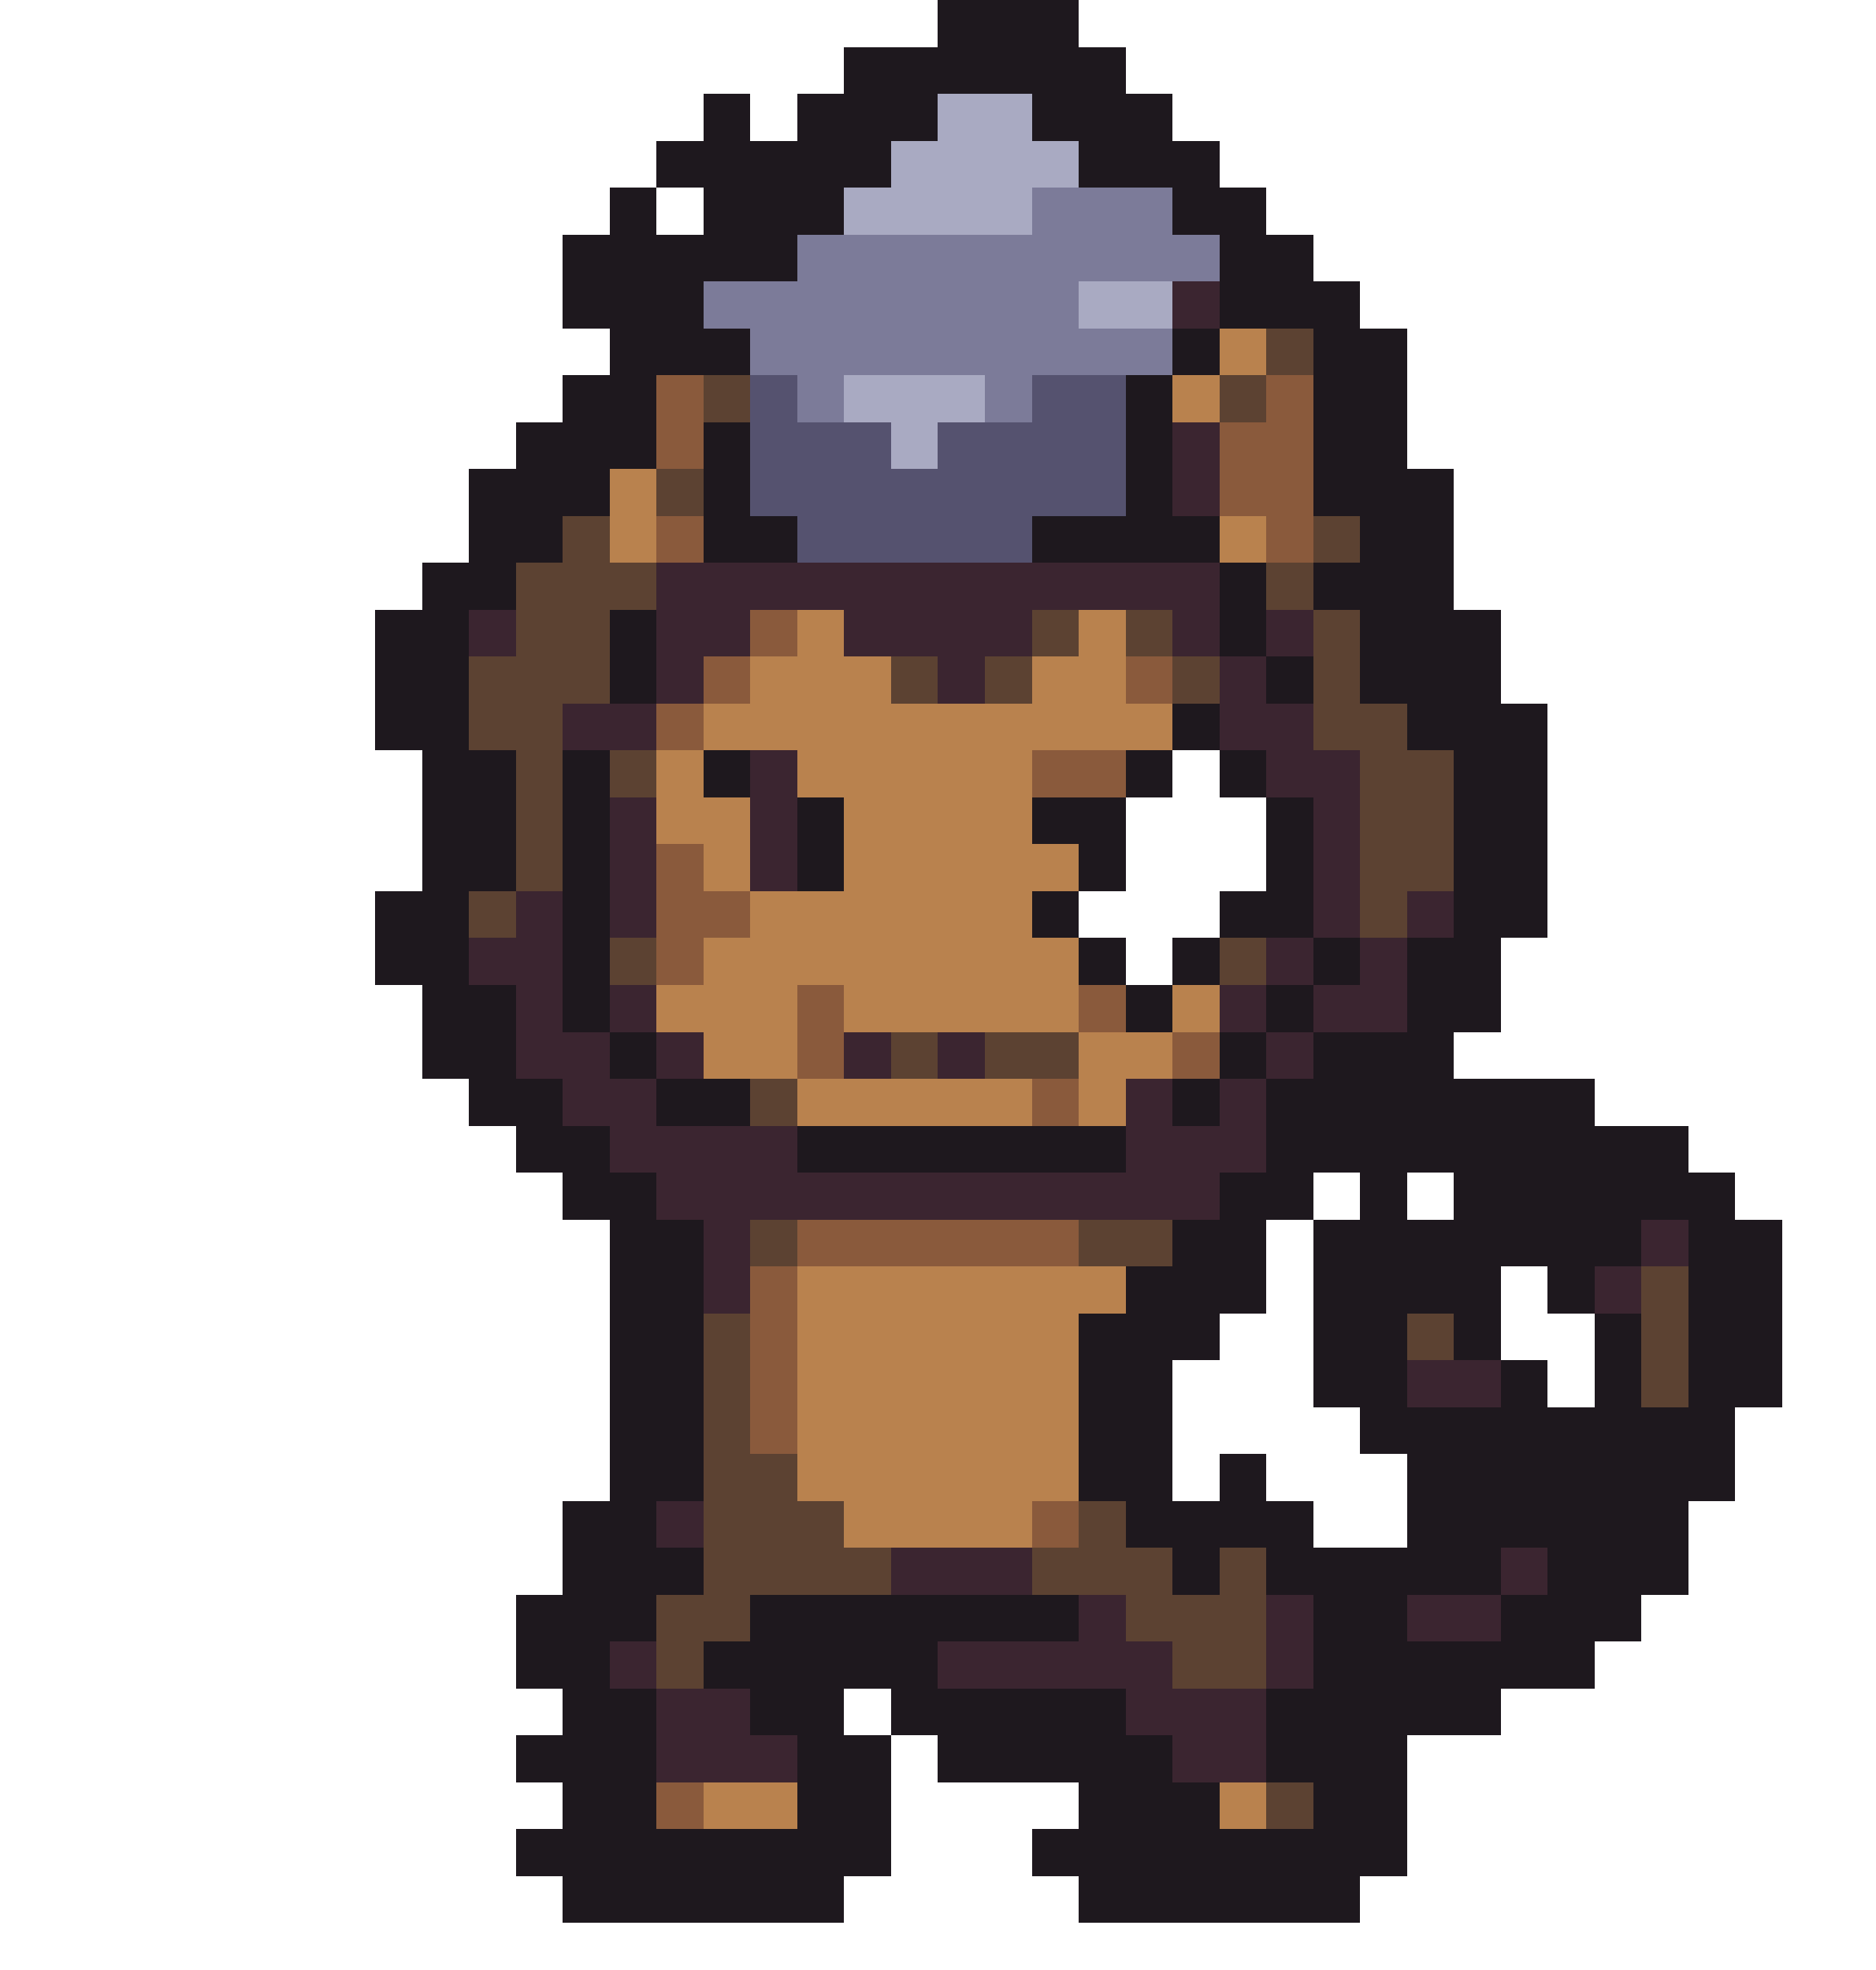
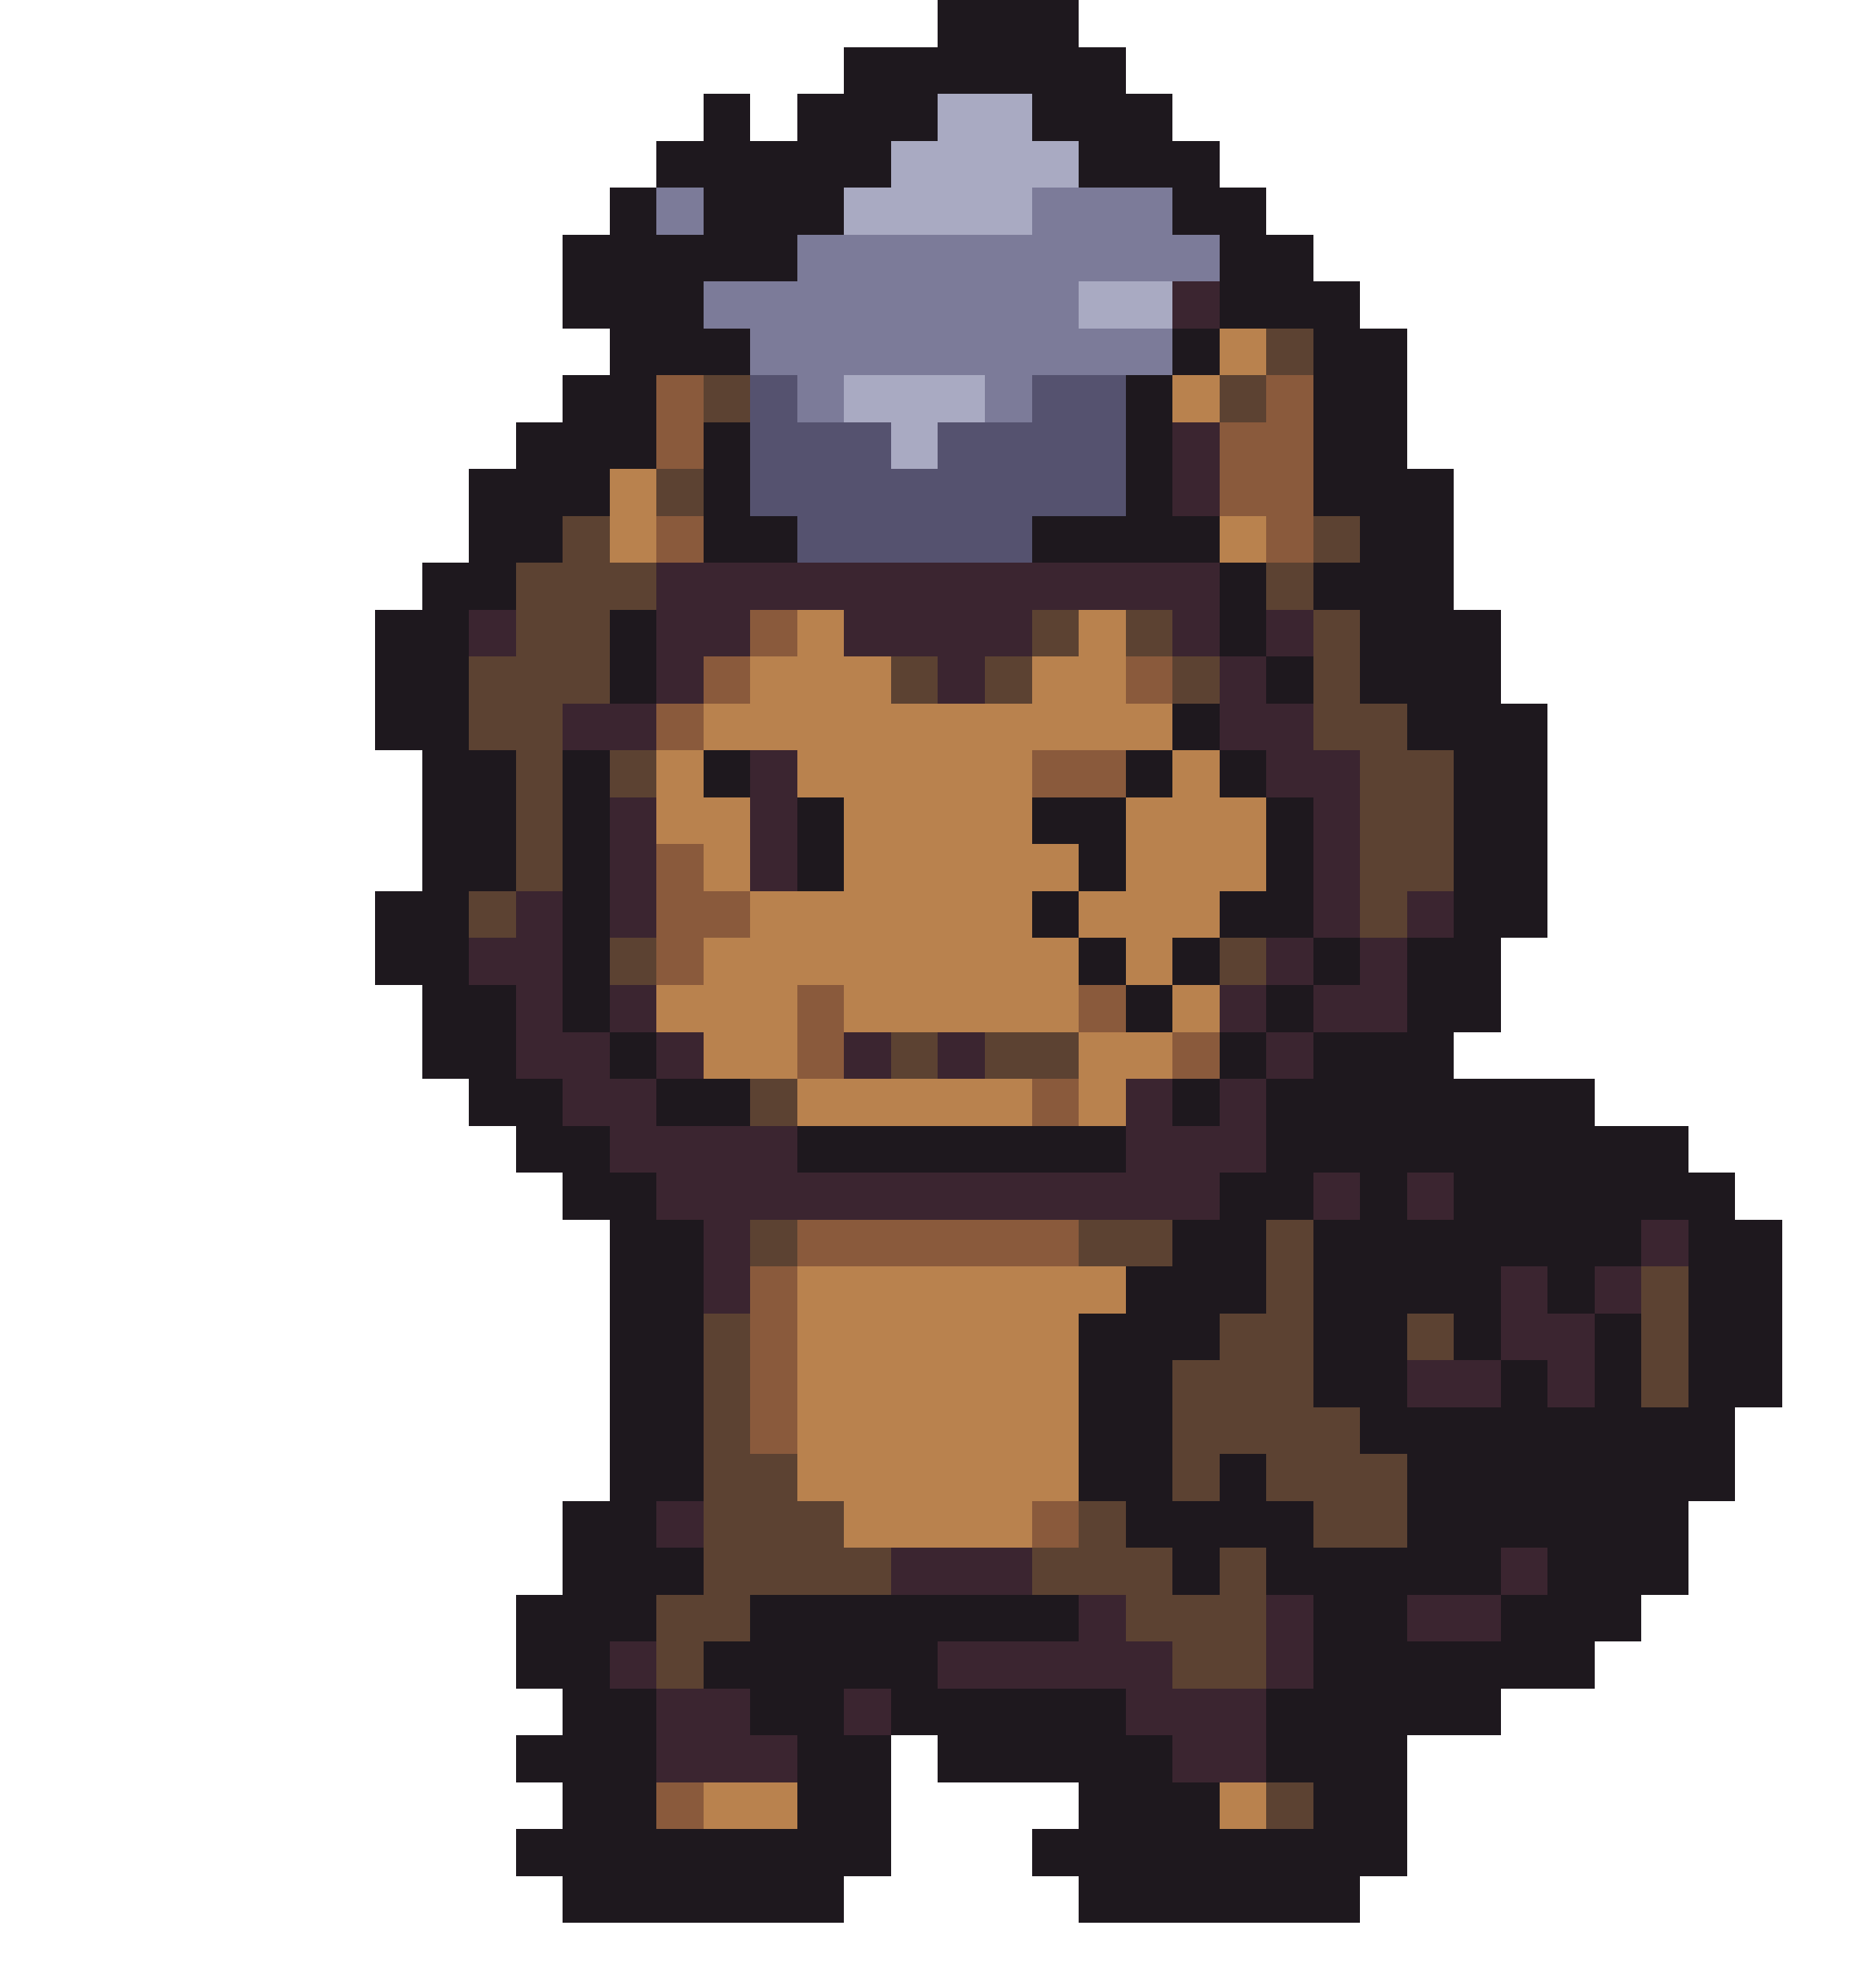
<svg xmlns="http://www.w3.org/2000/svg" width="40" height="42" viewBox="0 0 40 42" shape-rendering="crispEdges">
  <rect x="20" y="0" width="3" height="1" fill="#1e181e" />
  <rect x="18" y="1" width="6" height="1" fill="#1e181e" />
  <rect x="15" y="2" width="1" height="1" fill="#1e181e" />
  <rect x="17" y="2" width="3" height="1" fill="#1e181e" />
  <rect x="20" y="2" width="2" height="1" fill="#a9aac2" />
  <rect x="22" y="2" width="3" height="1" fill="#1e181e" />
  <rect x="14" y="3" width="5" height="1" fill="#1e181e" />
  <rect x="19" y="3" width="4" height="1" fill="#a9aac2" />
  <rect x="23" y="3" width="3" height="1" fill="#1e181e" />
  <rect x="13" y="4" width="1" height="1" fill="#1e181e" />
+   <rect x="14" y="4" width="1" height="1" fill="#7c7b99" />
  <rect x="15" y="4" width="3" height="1" fill="#1e181e" />
  <rect x="18" y="4" width="4" height="1" fill="#a9aac2" />
  <rect x="22" y="4" width="3" height="1" fill="#7c7b99" />
  <rect x="25" y="4" width="2" height="1" fill="#1e181e" />
  <rect x="12" y="5" width="5" height="1" fill="#1e181e" />
  <rect x="17" y="5" width="9" height="1" fill="#7c7b99" />
  <rect x="26" y="5" width="2" height="1" fill="#1e181e" />
  <rect x="12" y="6" width="3" height="1" fill="#1e181e" />
  <rect x="15" y="6" width="8" height="1" fill="#7c7b99" />
  <rect x="23" y="6" width="2" height="1" fill="#a9aac2" />
  <rect x="25" y="6" width="1" height="1" fill="#3b2530" />
  <rect x="26" y="6" width="3" height="1" fill="#1e181e" />
  <rect x="13" y="7" width="3" height="1" fill="#1e181e" />
  <rect x="16" y="7" width="9" height="1" fill="#7c7b99" />
  <rect x="25" y="7" width="1" height="1" fill="#1e181e" />
  <rect x="26" y="7" width="1" height="1" fill="#b9824e" />
  <rect x="27" y="7" width="1" height="1" fill="#5c4232" />
  <rect x="28" y="7" width="2" height="1" fill="#1e181e" />
  <rect x="12" y="8" width="2" height="1" fill="#1e181e" />
  <rect x="14" y="8" width="1" height="1" fill="#8a5a3c" />
  <rect x="15" y="8" width="1" height="1" fill="#5c4232" />
  <rect x="16" y="8" width="1" height="1" fill="#55526f" />
  <rect x="17" y="8" width="1" height="1" fill="#7c7b99" />
  <rect x="18" y="8" width="3" height="1" fill="#a9aac2" />
  <rect x="21" y="8" width="1" height="1" fill="#7c7b99" />
  <rect x="22" y="8" width="2" height="1" fill="#55526f" />
  <rect x="24" y="8" width="1" height="1" fill="#1e181e" />
  <rect x="25" y="8" width="1" height="1" fill="#b9824e" />
  <rect x="26" y="8" width="1" height="1" fill="#5c4232" />
  <rect x="27" y="8" width="1" height="1" fill="#8a5a3c" />
  <rect x="28" y="8" width="2" height="1" fill="#1e181e" />
  <rect x="11" y="9" width="3" height="1" fill="#1e181e" />
  <rect x="14" y="9" width="1" height="1" fill="#8a5a3c" />
  <rect x="15" y="9" width="1" height="1" fill="#1e181e" />
  <rect x="16" y="9" width="3" height="1" fill="#55526f" />
  <rect x="19" y="9" width="1" height="1" fill="#a9aac2" />
  <rect x="20" y="9" width="4" height="1" fill="#55526f" />
  <rect x="24" y="9" width="1" height="1" fill="#1e181e" />
  <rect x="25" y="9" width="1" height="1" fill="#3b2530" />
  <rect x="26" y="9" width="2" height="1" fill="#8a5a3c" />
  <rect x="28" y="9" width="2" height="1" fill="#1e181e" />
  <rect x="10" y="10" width="3" height="1" fill="#1e181e" />
  <rect x="13" y="10" width="1" height="1" fill="#b9824e" />
  <rect x="14" y="10" width="1" height="1" fill="#5c4232" />
  <rect x="15" y="10" width="1" height="1" fill="#1e181e" />
  <rect x="16" y="10" width="8" height="1" fill="#55526f" />
  <rect x="24" y="10" width="1" height="1" fill="#1e181e" />
  <rect x="25" y="10" width="1" height="1" fill="#3b2530" />
  <rect x="26" y="10" width="2" height="1" fill="#8a5a3c" />
  <rect x="28" y="10" width="3" height="1" fill="#1e181e" />
  <rect x="10" y="11" width="2" height="1" fill="#1e181e" />
  <rect x="12" y="11" width="1" height="1" fill="#5c4232" />
  <rect x="13" y="11" width="1" height="1" fill="#b9824e" />
  <rect x="14" y="11" width="1" height="1" fill="#8a5a3c" />
  <rect x="15" y="11" width="2" height="1" fill="#1e181e" />
  <rect x="17" y="11" width="5" height="1" fill="#55526f" />
  <rect x="22" y="11" width="4" height="1" fill="#1e181e" />
  <rect x="26" y="11" width="1" height="1" fill="#b9824e" />
  <rect x="27" y="11" width="1" height="1" fill="#8a5a3c" />
  <rect x="28" y="11" width="1" height="1" fill="#5c4232" />
  <rect x="29" y="11" width="2" height="1" fill="#1e181e" />
  <rect x="9" y="12" width="2" height="1" fill="#1e181e" />
  <rect x="11" y="12" width="3" height="1" fill="#5c4232" />
  <rect x="14" y="12" width="12" height="1" fill="#3b2530" />
  <rect x="26" y="12" width="1" height="1" fill="#1e181e" />
  <rect x="27" y="12" width="1" height="1" fill="#5c4232" />
  <rect x="28" y="12" width="3" height="1" fill="#1e181e" />
  <rect x="8" y="13" width="2" height="1" fill="#1e181e" />
  <rect x="10" y="13" width="1" height="1" fill="#3b2530" />
  <rect x="11" y="13" width="2" height="1" fill="#5c4232" />
  <rect x="13" y="13" width="1" height="1" fill="#1e181e" />
  <rect x="14" y="13" width="2" height="1" fill="#3b2530" />
  <rect x="16" y="13" width="1" height="1" fill="#8a5a3c" />
  <rect x="17" y="13" width="1" height="1" fill="#b9824e" />
  <rect x="18" y="13" width="4" height="1" fill="#3b2530" />
  <rect x="22" y="13" width="1" height="1" fill="#5c4232" />
  <rect x="23" y="13" width="1" height="1" fill="#b9824e" />
  <rect x="24" y="13" width="1" height="1" fill="#5c4232" />
  <rect x="25" y="13" width="1" height="1" fill="#3b2530" />
  <rect x="26" y="13" width="1" height="1" fill="#1e181e" />
  <rect x="27" y="13" width="1" height="1" fill="#3b2530" />
  <rect x="28" y="13" width="1" height="1" fill="#5c4232" />
  <rect x="29" y="13" width="3" height="1" fill="#1e181e" />
  <rect x="8" y="14" width="2" height="1" fill="#1e181e" />
  <rect x="10" y="14" width="3" height="1" fill="#5c4232" />
  <rect x="13" y="14" width="1" height="1" fill="#1e181e" />
  <rect x="14" y="14" width="1" height="1" fill="#3b2530" />
  <rect x="15" y="14" width="1" height="1" fill="#8a5a3c" />
  <rect x="16" y="14" width="3" height="1" fill="#b9824e" />
  <rect x="19" y="14" width="1" height="1" fill="#5c4232" />
  <rect x="20" y="14" width="1" height="1" fill="#3b2530" />
  <rect x="21" y="14" width="1" height="1" fill="#5c4232" />
  <rect x="22" y="14" width="2" height="1" fill="#b9824e" />
  <rect x="24" y="14" width="1" height="1" fill="#8a5a3c" />
  <rect x="25" y="14" width="1" height="1" fill="#5c4232" />
  <rect x="26" y="14" width="1" height="1" fill="#3b2530" />
  <rect x="27" y="14" width="1" height="1" fill="#1e181e" />
  <rect x="28" y="14" width="1" height="1" fill="#5c4232" />
  <rect x="29" y="14" width="3" height="1" fill="#1e181e" />
  <rect x="8" y="15" width="2" height="1" fill="#1e181e" />
  <rect x="10" y="15" width="2" height="1" fill="#5c4232" />
  <rect x="12" y="15" width="2" height="1" fill="#3b2530" />
  <rect x="14" y="15" width="1" height="1" fill="#8a5a3c" />
  <rect x="15" y="15" width="10" height="1" fill="#b9824e" />
  <rect x="25" y="15" width="1" height="1" fill="#1e181e" />
  <rect x="26" y="15" width="2" height="1" fill="#3b2530" />
  <rect x="28" y="15" width="2" height="1" fill="#5c4232" />
  <rect x="30" y="15" width="3" height="1" fill="#1e181e" />
  <rect x="9" y="16" width="2" height="1" fill="#1e181e" />
  <rect x="11" y="16" width="1" height="1" fill="#5c4232" />
  <rect x="12" y="16" width="1" height="1" fill="#1e181e" />
  <rect x="13" y="16" width="1" height="1" fill="#5c4232" />
  <rect x="14" y="16" width="1" height="1" fill="#b9824e" />
  <rect x="15" y="16" width="1" height="1" fill="#1e181e" />
  <rect x="16" y="16" width="1" height="1" fill="#3b2530" />
  <rect x="17" y="16" width="5" height="1" fill="#b9824e" />
  <rect x="22" y="16" width="2" height="1" fill="#8a5a3c" />
  <rect x="24" y="16" width="1" height="1" fill="#1e181e" />
+   <rect x="25" y="16" width="1" height="1" fill="#b9824e" />
  <rect x="26" y="16" width="1" height="1" fill="#1e181e" />
  <rect x="27" y="16" width="2" height="1" fill="#3b2530" />
  <rect x="29" y="16" width="2" height="1" fill="#5c4232" />
  <rect x="31" y="16" width="2" height="1" fill="#1e181e" />
  <rect x="9" y="17" width="2" height="1" fill="#1e181e" />
  <rect x="11" y="17" width="1" height="1" fill="#5c4232" />
  <rect x="12" y="17" width="1" height="1" fill="#1e181e" />
  <rect x="13" y="17" width="1" height="1" fill="#3b2530" />
  <rect x="14" y="17" width="2" height="1" fill="#b9824e" />
  <rect x="16" y="17" width="1" height="1" fill="#3b2530" />
  <rect x="17" y="17" width="1" height="1" fill="#1e181e" />
  <rect x="18" y="17" width="4" height="1" fill="#b9824e" />
  <rect x="22" y="17" width="2" height="1" fill="#1e181e" />
+   <rect x="24" y="17" width="3" height="1" fill="#b9824e" />
  <rect x="27" y="17" width="1" height="1" fill="#1e181e" />
  <rect x="28" y="17" width="1" height="1" fill="#3b2530" />
  <rect x="29" y="17" width="2" height="1" fill="#5c4232" />
  <rect x="31" y="17" width="2" height="1" fill="#1e181e" />
  <rect x="9" y="18" width="2" height="1" fill="#1e181e" />
  <rect x="11" y="18" width="1" height="1" fill="#5c4232" />
  <rect x="12" y="18" width="1" height="1" fill="#1e181e" />
  <rect x="13" y="18" width="1" height="1" fill="#3b2530" />
  <rect x="14" y="18" width="1" height="1" fill="#8a5a3c" />
  <rect x="15" y="18" width="1" height="1" fill="#b9824e" />
  <rect x="16" y="18" width="1" height="1" fill="#3b2530" />
  <rect x="17" y="18" width="1" height="1" fill="#1e181e" />
  <rect x="18" y="18" width="5" height="1" fill="#b9824e" />
  <rect x="23" y="18" width="1" height="1" fill="#1e181e" />
+   <rect x="24" y="18" width="3" height="1" fill="#b9824e" />
  <rect x="27" y="18" width="1" height="1" fill="#1e181e" />
  <rect x="28" y="18" width="1" height="1" fill="#3b2530" />
  <rect x="29" y="18" width="2" height="1" fill="#5c4232" />
  <rect x="31" y="18" width="2" height="1" fill="#1e181e" />
  <rect x="8" y="19" width="2" height="1" fill="#1e181e" />
  <rect x="10" y="19" width="1" height="1" fill="#5c4232" />
  <rect x="11" y="19" width="1" height="1" fill="#3b2530" />
  <rect x="12" y="19" width="1" height="1" fill="#1e181e" />
  <rect x="13" y="19" width="1" height="1" fill="#3b2530" />
  <rect x="14" y="19" width="2" height="1" fill="#8a5a3c" />
  <rect x="16" y="19" width="6" height="1" fill="#b9824e" />
  <rect x="22" y="19" width="1" height="1" fill="#1e181e" />
+   <rect x="23" y="19" width="3" height="1" fill="#b9824e" />
  <rect x="26" y="19" width="2" height="1" fill="#1e181e" />
  <rect x="28" y="19" width="1" height="1" fill="#3b2530" />
  <rect x="29" y="19" width="1" height="1" fill="#5c4232" />
  <rect x="30" y="19" width="1" height="1" fill="#3b2530" />
  <rect x="31" y="19" width="2" height="1" fill="#1e181e" />
  <rect x="8" y="20" width="2" height="1" fill="#1e181e" />
  <rect x="10" y="20" width="2" height="1" fill="#3b2530" />
  <rect x="12" y="20" width="1" height="1" fill="#1e181e" />
  <rect x="13" y="20" width="1" height="1" fill="#5c4232" />
  <rect x="14" y="20" width="1" height="1" fill="#8a5a3c" />
  <rect x="15" y="20" width="8" height="1" fill="#b9824e" />
  <rect x="23" y="20" width="1" height="1" fill="#1e181e" />
+   <rect x="24" y="20" width="1" height="1" fill="#b9824e" />
  <rect x="25" y="20" width="1" height="1" fill="#1e181e" />
  <rect x="26" y="20" width="1" height="1" fill="#5c4232" />
  <rect x="27" y="20" width="1" height="1" fill="#3b2530" />
  <rect x="28" y="20" width="1" height="1" fill="#1e181e" />
  <rect x="29" y="20" width="1" height="1" fill="#3b2530" />
  <rect x="30" y="20" width="2" height="1" fill="#1e181e" />
  <rect x="9" y="21" width="2" height="1" fill="#1e181e" />
  <rect x="11" y="21" width="1" height="1" fill="#3b2530" />
  <rect x="12" y="21" width="1" height="1" fill="#1e181e" />
  <rect x="13" y="21" width="1" height="1" fill="#3b2530" />
  <rect x="14" y="21" width="3" height="1" fill="#b9824e" />
  <rect x="17" y="21" width="1" height="1" fill="#8a5a3c" />
  <rect x="18" y="21" width="5" height="1" fill="#b9824e" />
  <rect x="23" y="21" width="1" height="1" fill="#8a5a3c" />
  <rect x="24" y="21" width="1" height="1" fill="#1e181e" />
  <rect x="25" y="21" width="1" height="1" fill="#b9824e" />
  <rect x="26" y="21" width="1" height="1" fill="#3b2530" />
  <rect x="27" y="21" width="1" height="1" fill="#1e181e" />
  <rect x="28" y="21" width="2" height="1" fill="#3b2530" />
  <rect x="30" y="21" width="2" height="1" fill="#1e181e" />
  <rect x="9" y="22" width="2" height="1" fill="#1e181e" />
  <rect x="11" y="22" width="2" height="1" fill="#3b2530" />
  <rect x="13" y="22" width="1" height="1" fill="#1e181e" />
  <rect x="14" y="22" width="1" height="1" fill="#3b2530" />
  <rect x="15" y="22" width="2" height="1" fill="#b9824e" />
  <rect x="17" y="22" width="1" height="1" fill="#8a5a3c" />
  <rect x="18" y="22" width="1" height="1" fill="#3b2530" />
  <rect x="19" y="22" width="1" height="1" fill="#5c4232" />
  <rect x="20" y="22" width="1" height="1" fill="#3b2530" />
  <rect x="21" y="22" width="2" height="1" fill="#5c4232" />
  <rect x="23" y="22" width="2" height="1" fill="#b9824e" />
  <rect x="25" y="22" width="1" height="1" fill="#8a5a3c" />
  <rect x="26" y="22" width="1" height="1" fill="#1e181e" />
  <rect x="27" y="22" width="1" height="1" fill="#3b2530" />
  <rect x="28" y="22" width="3" height="1" fill="#1e181e" />
  <rect x="10" y="23" width="2" height="1" fill="#1e181e" />
  <rect x="12" y="23" width="2" height="1" fill="#3b2530" />
  <rect x="14" y="23" width="2" height="1" fill="#1e181e" />
  <rect x="16" y="23" width="1" height="1" fill="#5c4232" />
  <rect x="17" y="23" width="5" height="1" fill="#b9824e" />
  <rect x="22" y="23" width="1" height="1" fill="#8a5a3c" />
  <rect x="23" y="23" width="1" height="1" fill="#b9824e" />
  <rect x="24" y="23" width="1" height="1" fill="#3b2530" />
  <rect x="25" y="23" width="1" height="1" fill="#1e181e" />
  <rect x="26" y="23" width="1" height="1" fill="#3b2530" />
  <rect x="27" y="23" width="7" height="1" fill="#1e181e" />
  <rect x="11" y="24" width="2" height="1" fill="#1e181e" />
  <rect x="13" y="24" width="4" height="1" fill="#3b2530" />
  <rect x="17" y="24" width="7" height="1" fill="#1e181e" />
  <rect x="24" y="24" width="3" height="1" fill="#3b2530" />
  <rect x="27" y="24" width="9" height="1" fill="#1e181e" />
  <rect x="12" y="25" width="2" height="1" fill="#1e181e" />
  <rect x="14" y="25" width="12" height="1" fill="#3b2530" />
  <rect x="26" y="25" width="2" height="1" fill="#1e181e" />
+   <rect x="28" y="25" width="1" height="1" fill="#3b2530" />
  <rect x="29" y="25" width="1" height="1" fill="#1e181e" />
+   <rect x="30" y="25" width="1" height="1" fill="#3b2530" />
  <rect x="31" y="25" width="6" height="1" fill="#1e181e" />
  <rect x="13" y="26" width="2" height="1" fill="#1e181e" />
  <rect x="15" y="26" width="1" height="1" fill="#3b2530" />
  <rect x="16" y="26" width="1" height="1" fill="#5c4232" />
  <rect x="17" y="26" width="6" height="1" fill="#8a5a3c" />
  <rect x="23" y="26" width="2" height="1" fill="#5c4232" />
  <rect x="25" y="26" width="2" height="1" fill="#1e181e" />
+   <rect x="27" y="26" width="1" height="1" fill="#5c4232" />
  <rect x="28" y="26" width="7" height="1" fill="#1e181e" />
  <rect x="35" y="26" width="1" height="1" fill="#3b2530" />
  <rect x="36" y="26" width="2" height="1" fill="#1e181e" />
  <rect x="13" y="27" width="2" height="1" fill="#1e181e" />
  <rect x="15" y="27" width="1" height="1" fill="#3b2530" />
  <rect x="16" y="27" width="1" height="1" fill="#8a5a3c" />
  <rect x="17" y="27" width="7" height="1" fill="#b9824e" />
  <rect x="24" y="27" width="3" height="1" fill="#1e181e" />
+   <rect x="27" y="27" width="1" height="1" fill="#5c4232" />
  <rect x="28" y="27" width="4" height="1" fill="#1e181e" />
+   <rect x="32" y="27" width="1" height="1" fill="#3b2530" />
  <rect x="33" y="27" width="1" height="1" fill="#1e181e" />
  <rect x="34" y="27" width="1" height="1" fill="#3b2530" />
  <rect x="35" y="27" width="1" height="1" fill="#5c4232" />
  <rect x="36" y="27" width="2" height="1" fill="#1e181e" />
  <rect x="13" y="28" width="2" height="1" fill="#1e181e" />
  <rect x="15" y="28" width="1" height="1" fill="#5c4232" />
  <rect x="16" y="28" width="1" height="1" fill="#8a5a3c" />
  <rect x="17" y="28" width="6" height="1" fill="#b9824e" />
  <rect x="23" y="28" width="3" height="1" fill="#1e181e" />
+   <rect x="26" y="28" width="2" height="1" fill="#5c4232" />
  <rect x="28" y="28" width="2" height="1" fill="#1e181e" />
  <rect x="30" y="28" width="1" height="1" fill="#5c4232" />
  <rect x="31" y="28" width="1" height="1" fill="#1e181e" />
+   <rect x="32" y="28" width="2" height="1" fill="#3b2530" />
  <rect x="34" y="28" width="1" height="1" fill="#1e181e" />
  <rect x="35" y="28" width="1" height="1" fill="#5c4232" />
  <rect x="36" y="28" width="2" height="1" fill="#1e181e" />
  <rect x="13" y="29" width="2" height="1" fill="#1e181e" />
  <rect x="15" y="29" width="1" height="1" fill="#5c4232" />
  <rect x="16" y="29" width="1" height="1" fill="#8a5a3c" />
  <rect x="17" y="29" width="6" height="1" fill="#b9824e" />
  <rect x="23" y="29" width="2" height="1" fill="#1e181e" />
+   <rect x="25" y="29" width="3" height="1" fill="#5c4232" />
  <rect x="28" y="29" width="2" height="1" fill="#1e181e" />
  <rect x="30" y="29" width="2" height="1" fill="#3b2530" />
  <rect x="32" y="29" width="1" height="1" fill="#1e181e" />
+   <rect x="33" y="29" width="1" height="1" fill="#3b2530" />
  <rect x="34" y="29" width="1" height="1" fill="#1e181e" />
  <rect x="35" y="29" width="1" height="1" fill="#5c4232" />
  <rect x="36" y="29" width="2" height="1" fill="#1e181e" />
  <rect x="13" y="30" width="2" height="1" fill="#1e181e" />
  <rect x="15" y="30" width="1" height="1" fill="#5c4232" />
  <rect x="16" y="30" width="1" height="1" fill="#8a5a3c" />
  <rect x="17" y="30" width="6" height="1" fill="#b9824e" />
  <rect x="23" y="30" width="2" height="1" fill="#1e181e" />
+   <rect x="25" y="30" width="4" height="1" fill="#5c4232" />
  <rect x="29" y="30" width="8" height="1" fill="#1e181e" />
  <rect x="13" y="31" width="2" height="1" fill="#1e181e" />
  <rect x="15" y="31" width="2" height="1" fill="#5c4232" />
  <rect x="17" y="31" width="6" height="1" fill="#b9824e" />
  <rect x="23" y="31" width="2" height="1" fill="#1e181e" />
+   <rect x="25" y="31" width="1" height="1" fill="#5c4232" />
  <rect x="26" y="31" width="1" height="1" fill="#1e181e" />
+   <rect x="27" y="31" width="3" height="1" fill="#5c4232" />
  <rect x="30" y="31" width="7" height="1" fill="#1e181e" />
  <rect x="12" y="32" width="2" height="1" fill="#1e181e" />
  <rect x="14" y="32" width="1" height="1" fill="#3b2530" />
  <rect x="15" y="32" width="3" height="1" fill="#5c4232" />
  <rect x="18" y="32" width="4" height="1" fill="#b9824e" />
  <rect x="22" y="32" width="1" height="1" fill="#8a5a3c" />
  <rect x="23" y="32" width="1" height="1" fill="#5c4232" />
  <rect x="24" y="32" width="4" height="1" fill="#1e181e" />
+   <rect x="28" y="32" width="2" height="1" fill="#5c4232" />
  <rect x="30" y="32" width="6" height="1" fill="#1e181e" />
  <rect x="12" y="33" width="3" height="1" fill="#1e181e" />
  <rect x="15" y="33" width="4" height="1" fill="#5c4232" />
  <rect x="19" y="33" width="3" height="1" fill="#3b2530" />
  <rect x="22" y="33" width="3" height="1" fill="#5c4232" />
  <rect x="25" y="33" width="1" height="1" fill="#1e181e" />
  <rect x="26" y="33" width="1" height="1" fill="#5c4232" />
  <rect x="27" y="33" width="5" height="1" fill="#1e181e" />
  <rect x="32" y="33" width="1" height="1" fill="#3b2530" />
  <rect x="33" y="33" width="3" height="1" fill="#1e181e" />
  <rect x="11" y="34" width="3" height="1" fill="#1e181e" />
  <rect x="14" y="34" width="2" height="1" fill="#5c4232" />
  <rect x="16" y="34" width="7" height="1" fill="#1e181e" />
  <rect x="23" y="34" width="1" height="1" fill="#3b2530" />
  <rect x="24" y="34" width="3" height="1" fill="#5c4232" />
  <rect x="27" y="34" width="1" height="1" fill="#3b2530" />
  <rect x="28" y="34" width="2" height="1" fill="#1e181e" />
  <rect x="30" y="34" width="2" height="1" fill="#3b2530" />
  <rect x="32" y="34" width="3" height="1" fill="#1e181e" />
  <rect x="11" y="35" width="2" height="1" fill="#1e181e" />
  <rect x="13" y="35" width="1" height="1" fill="#3b2530" />
  <rect x="14" y="35" width="1" height="1" fill="#5c4232" />
  <rect x="15" y="35" width="5" height="1" fill="#1e181e" />
  <rect x="20" y="35" width="5" height="1" fill="#3b2530" />
  <rect x="25" y="35" width="2" height="1" fill="#5c4232" />
  <rect x="27" y="35" width="1" height="1" fill="#3b2530" />
  <rect x="28" y="35" width="6" height="1" fill="#1e181e" />
  <rect x="12" y="36" width="2" height="1" fill="#1e181e" />
  <rect x="14" y="36" width="2" height="1" fill="#3b2530" />
  <rect x="16" y="36" width="2" height="1" fill="#1e181e" />
+   <rect x="18" y="36" width="1" height="1" fill="#3b2530" />
  <rect x="19" y="36" width="5" height="1" fill="#1e181e" />
  <rect x="24" y="36" width="3" height="1" fill="#3b2530" />
  <rect x="27" y="36" width="5" height="1" fill="#1e181e" />
  <rect x="11" y="37" width="3" height="1" fill="#1e181e" />
  <rect x="14" y="37" width="3" height="1" fill="#3b2530" />
  <rect x="17" y="37" width="2" height="1" fill="#1e181e" />
  <rect x="20" y="37" width="5" height="1" fill="#1e181e" />
  <rect x="25" y="37" width="2" height="1" fill="#3b2530" />
  <rect x="27" y="37" width="3" height="1" fill="#1e181e" />
  <rect x="12" y="38" width="2" height="1" fill="#1e181e" />
  <rect x="14" y="38" width="1" height="1" fill="#8a5a3c" />
  <rect x="15" y="38" width="2" height="1" fill="#b9824e" />
  <rect x="17" y="38" width="2" height="1" fill="#1e181e" />
  <rect x="23" y="38" width="3" height="1" fill="#1e181e" />
  <rect x="26" y="38" width="1" height="1" fill="#b9824e" />
  <rect x="27" y="38" width="1" height="1" fill="#5c4232" />
  <rect x="28" y="38" width="2" height="1" fill="#1e181e" />
  <rect x="11" y="39" width="8" height="1" fill="#1e181e" />
  <rect x="22" y="39" width="8" height="1" fill="#1e181e" />
  <rect x="12" y="40" width="6" height="1" fill="#1e181e" />
  <rect x="23" y="40" width="6" height="1" fill="#1e181e" />
</svg>
